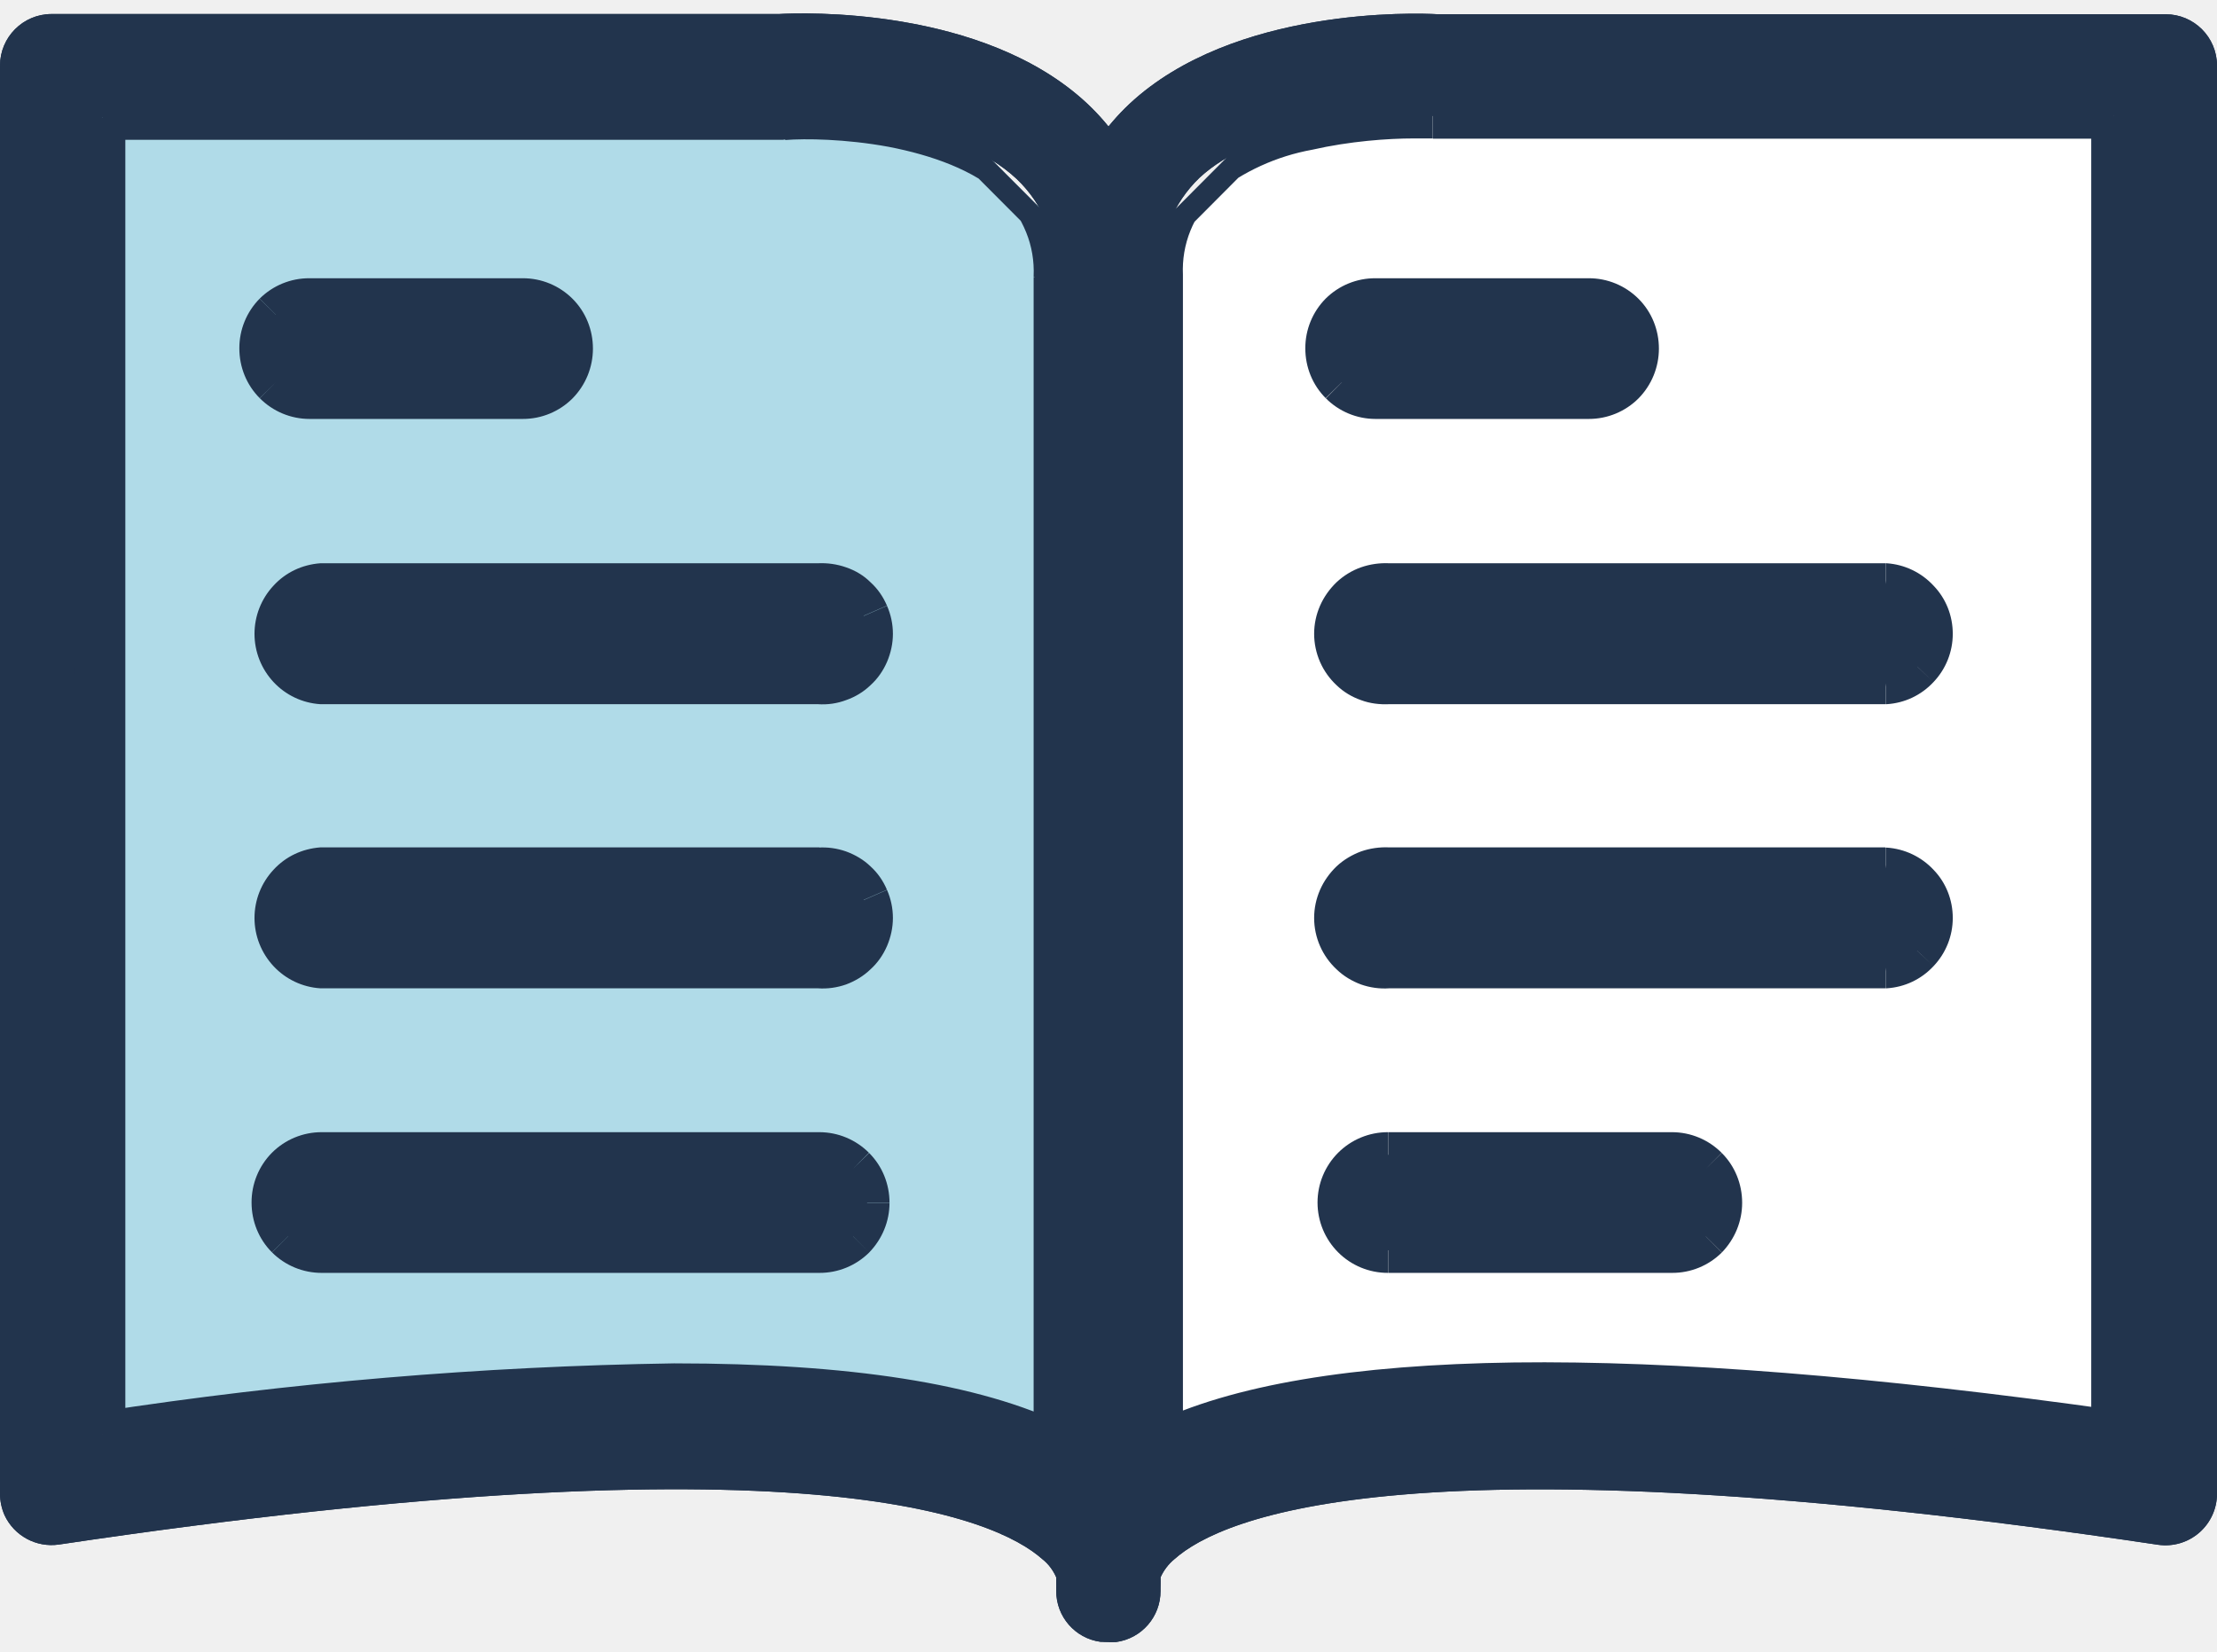
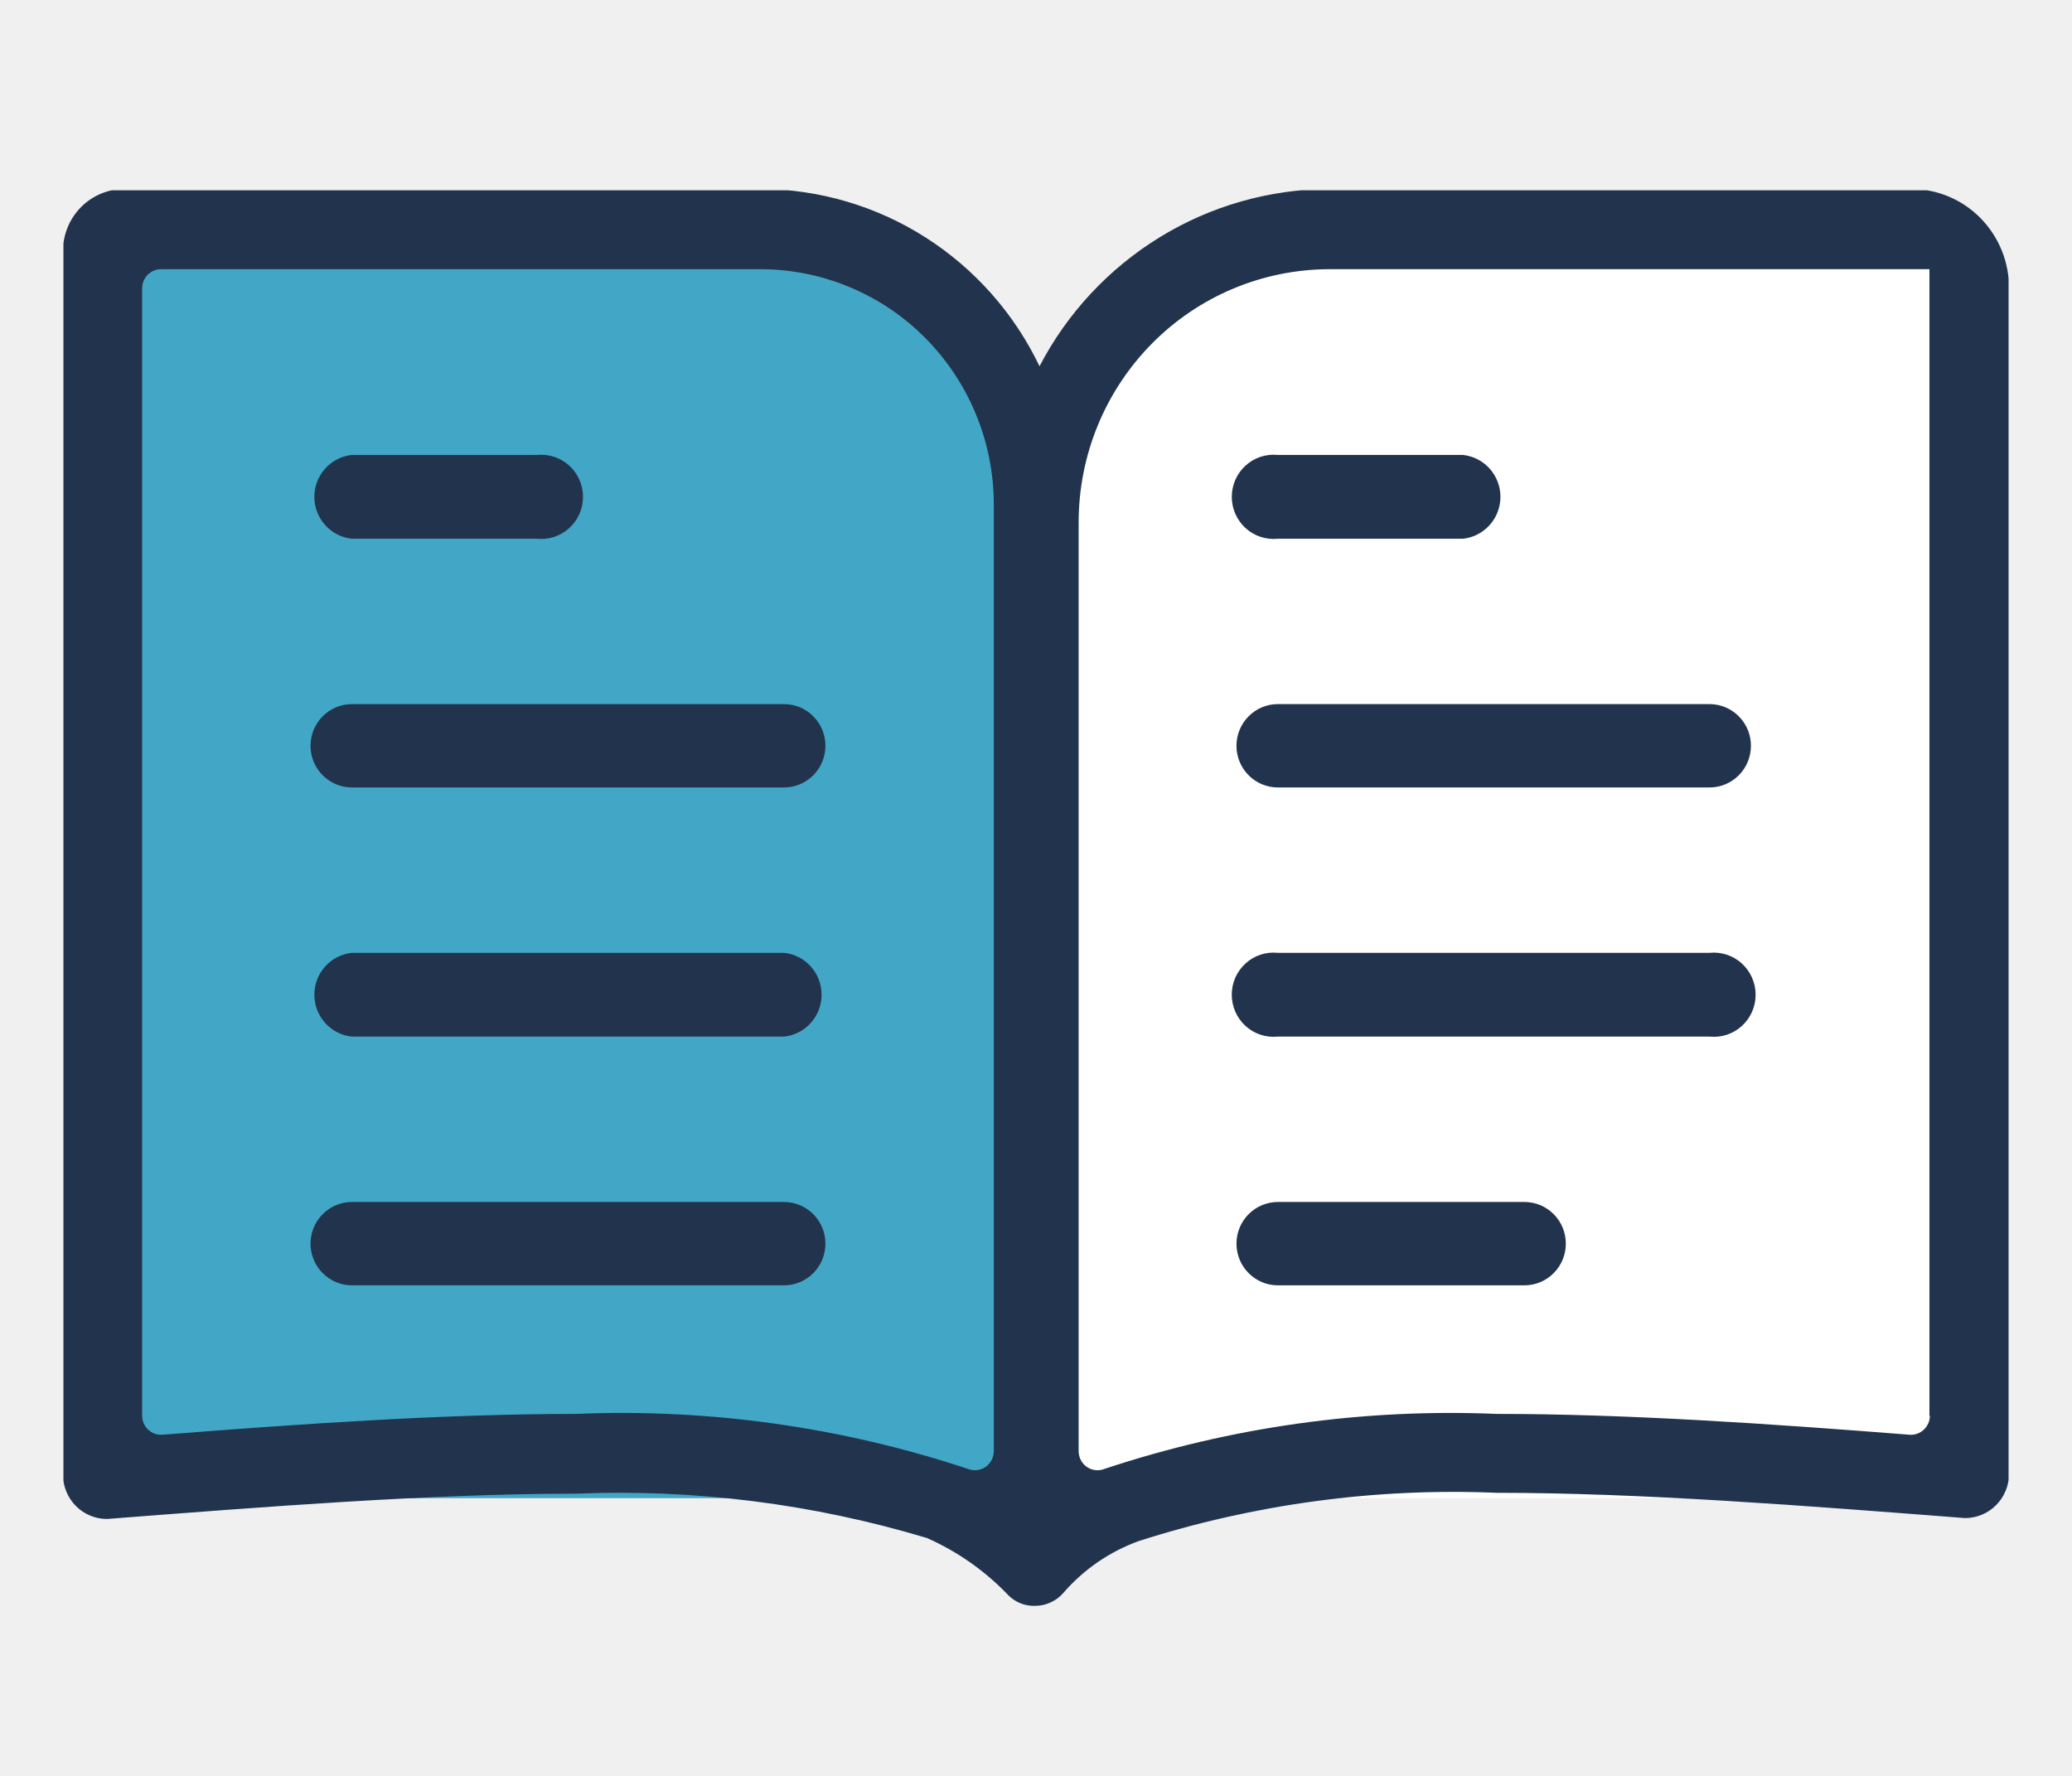
- <svg xmlns="http://www.w3.org/2000/svg" fill="none" viewBox="0 0 98 73">
-   <mask id="a" fill="#fff">
-     <path d="M2.26 2.87h37.4L49 12.23v53.78c-12.93-4.54-46.7 0-46.7 0L2.27 2.87Z" />
-     <path d="M95.65 2.87H58.3l-9.35 9.39v53.78c12.93-4.55 46.7 0 46.7 0V2.87Z" />
-     <path d="M48.96 72.58h-.31a2.26 2.26 0 0 1-1.96-2.25v-.6c-.14-.32-.35-.6-.62-.81-2.05-1.82-10.4-5.57-43.47-.64a2.29 2.29 0 0 1-2.4-1.3c-.13-.3-.2-.62-.2-.95V2.9A2.28 2.28 0 0 1 2.27.62h32.16c.98-.06 9.02-.35 13.63 3.96a10.09 10.09 0 0 1 3.18 7.67V69.3c.08.54.05 1.1-.08 1.63a2.27 2.27 0 0 1-2.2 1.65ZM29.8 61.27c7.66 0 13.29.88 16.89 2.65V12.26a5.64 5.64 0 0 0-1.75-4.35c-2.8-2.62-8.38-2.86-10.3-2.73H4.54V63.4c8.36-1.28 16.8-1.99 25.26-2.12Z" />
-     <path d="M49.02 72.58a2.27 2.27 0 0 1-2.19-1.67 4.24 4.24 0 0 1-.08-1.63V12.26a10.1 10.1 0 0 1 3.18-7.67C54.53.3 62.6.57 63.56.63h32.17A2.27 2.27 0 0 1 98 2.9v63.14a2.28 2.28 0 0 1-2.6 2.25c-33.09-4.93-41.43-1.2-43.48.63-.27.22-.48.5-.62.81v.6a2.27 2.27 0 0 1-1.97 2.26h-.3ZM62.48 5.12c-2.38 0-7 .48-9.45 2.73a5.65 5.65 0 0 0-1.74 4.34v51.69c6.8-3.35 20.9-3.53 42.16-.54V5.13H63.34l-.86-.01ZM13.68 17.52h9.43a2.1 2.1 0 0 0 0-4.22h-9.43a2.1 2.1 0 0 0 0 4.22ZM36.22 25.9h-22a2.11 2.11 0 0 0 0 4.23h22a2.11 2.11 0 1 0 0-4.23ZM36.22 38.46h-22a2.12 2.12 0 0 0 0 4.23h22a2.11 2.11 0 1 0 0-4.23ZM36.22 51.05h-22a2.1 2.1 0 0 0 0 4.22h22a2.1 2.1 0 0 0 0-4.22Z" />
-     <path d="M83.35 25.9h-22a2.12 2.12 0 1 0 0 4.23h22a2.12 2.12 0 0 0 0-4.23ZM83.35 38.46h-22a2.11 2.11 0 0 0-1.58 3.67 2.12 2.12 0 0 0 1.59.56h21.99a2.12 2.12 0 0 0 0-4.23ZM73.92 51.05H61.36a2.1 2.1 0 0 0 0 4.22h12.56a2.1 2.1 0 0 0 0-4.22ZM60.81 17.52h9.43a2.1 2.1 0 0 0 0-4.22h-9.43a2.1 2.1 0 0 0 0 4.22Z" />
-   </mask>
-   <path d="M2.26 2.87h37.4L49 12.23v53.78c-12.93-4.54-46.7 0-46.7 0L2.27 2.87Z" fill="#B0DBE8" />
-   <path d="M95.65 2.87H58.3l-9.35 9.39v53.78c12.93-4.55 46.7 0 46.7 0V2.87Z" fill="#fff" />
-   <path d="M48.96 72.58h-.31a2.26 2.26 0 0 1-1.96-2.25v-.6c-.14-.32-.35-.6-.62-.81-2.05-1.82-10.4-5.57-43.47-.64a2.29 2.29 0 0 1-2.4-1.3c-.13-.3-.2-.62-.2-.95V2.9A2.28 2.28 0 0 1 2.27.62h32.16c.98-.06 9.02-.35 13.63 3.96a10.09 10.09 0 0 1 3.18 7.67V69.3c.08.54.05 1.1-.08 1.63a2.27 2.27 0 0 1-2.2 1.65ZM29.8 61.27c7.66 0 13.29.88 16.89 2.65V12.26a5.64 5.64 0 0 0-1.75-4.35c-2.8-2.62-8.38-2.86-10.3-2.73H4.54V63.4c8.36-1.28 16.8-1.99 25.26-2.12Z" fill="#22344D" />
-   <path d="M49.02 72.58a2.27 2.27 0 0 1-2.19-1.67 4.24 4.24 0 0 1-.08-1.63V12.26a10.1 10.1 0 0 1 3.18-7.67C54.53.3 62.6.57 63.56.63h32.17A2.27 2.27 0 0 1 98 2.9v63.14a2.28 2.28 0 0 1-2.6 2.25c-33.09-4.93-41.43-1.2-43.48.63-.27.22-.48.5-.62.81v.6a2.27 2.27 0 0 1-1.97 2.26h-.3ZM62.48 5.12c-2.38 0-7 .48-9.45 2.73a5.65 5.65 0 0 0-1.74 4.34v51.69c6.8-3.35 20.9-3.53 42.16-.54V5.13H63.34l-.86-.01ZM13.68 17.52h9.43a2.1 2.1 0 0 0 0-4.22h-9.43a2.1 2.1 0 0 0 0 4.22ZM36.22 25.9h-22a2.11 2.11 0 0 0 0 4.23h22a2.11 2.11 0 1 0 0-4.23ZM36.22 38.46h-22a2.12 2.12 0 0 0 0 4.23h22a2.11 2.11 0 1 0 0-4.23ZM36.22 51.05h-22a2.1 2.1 0 0 0 0 4.22h22a2.1 2.1 0 0 0 0-4.22Z" fill="#22344D" />
-   <path d="M83.35 25.9h-22a2.12 2.12 0 1 0 0 4.23h22a2.12 2.12 0 0 0 0-4.23ZM83.35 38.46h-22a2.11 2.11 0 0 0-1.58 3.67 2.12 2.12 0 0 0 1.59.56h21.99a2.12 2.12 0 0 0 0-4.23ZM73.92 51.05H61.36a2.1 2.1 0 0 0 0 4.22h12.56a2.1 2.1 0 0 0 0-4.22ZM60.81 17.52h9.43a2.1 2.1 0 0 0 0-4.22h-9.43a2.1 2.1 0 0 0 0 4.22Z" fill="#22344D" />
-   <path d="M2.26 2.87v-1h-1v1h1Zm37.4 0 .7-.7-.29-.3h-.41v1ZM49 12.23h1v-.41l-.3-.3-.7.71Zm0 53.78-.34.95 1.34.47V66h-1Zm-46.7 0h-1v1.15L2.45 67l-.13-.99ZM95.66 2.87h1v-1h-1v1Zm-37.35 0v-1h-.42l-.3.3.72.7Zm-9.35 9.39-.7-.7-.3.29v.4h1Zm0 53.78h-1v1.41l1.33-.47-.33-.94Zm46.7 0-.14 1 1.14.14v-1.14h-1Zm-46.7 6.54.01-1h-.09l.09 1Zm-.3 0-.13 1h.05l.08-1Zm-1.4-.76.75-.65-.76.65Zm-.56-1.5 1 .01h-1Zm0-.6h1v-.2l-.09-.2-.91.4Zm-.62-.8-.66.74.01.02.02.01.63-.77ZM2.6 68.28l.14.99-.14-1Zm-.97-.07.28-.96-.28.96Zm-.85-.46-.65.76.65-.76Zm-.58-.77.91-.42-.9.42Zm-.2-.95h1-1ZM34.43.62v1h.06l-.06-1Zm13.63 3.96.68-.73-.68.73Zm2.41 3.5-.92.38.92-.39Zm.77 4.17-1-.03v.03h1Zm0 57.05h-1v.14l1-.14Zm-.08 1.63.96.27v-.03l-.96-.24Zm-.82 1.2.6.8-.6-.8ZM29.8 61.26v-1h-.01l.01 1Zm16.89 2.65-.44.9 1.44.7v-1.6h-1Zm0-51.66-1-.05v.05h1Zm-.4-2.36-.93.37.93-.37ZM44.94 7.9l.7-.72h-.01l-.69.72Zm-10.3-2.73v1h.07l-.07-1Zm-30.1 0v-1h-1v1h1Zm0 58.21h-1v1.17l1.14-.18-.15-.99Zm44.48 9.2.13-1h-.13v1Zm-1.37-.48.6-.79-.6.8Zm-.82-1.2-.97.24v.02l.97-.26Zm-.08-1.63 1 .14v-.14h-1Zm0-57.02h1v-.03l-1 .03Zm.77-4.18-.93-.38.93.38Zm2.41-3.49-.68-.73.68.73ZM63.56.63l-.06 1h.06v-1Zm33.77.66-.7.7.7-.7ZM98 66.04h1-1Zm-.2.95-.92-.42.91.42Zm-.59.77.65.76-.65-.76Zm-.85.46-.28-.96.28.96Zm-.97.07.15-1-.15 1Zm-43.47.63.62.79.03-.02.02-.02-.67-.75Zm-.62.81-.92-.4-.08.2v.2h1Zm0 .6h-1 1Zm-.56 1.5-.75-.65.75.65Zm-1.4.76.06 1h.06l-.13-1Zm3.69-64.74-.68-.74-.01.02.69.72Zm-1.34 1.98.93.37-.93-.37Zm-.4 2.36h1v-.05l-1 .05Zm0 51.69h-1v1.6l1.45-.7-.45-.9Zm42.16-.54-.14.99 1.14.16v-1.15h-1Zm0-58.21h1v-1h-1v1ZM24.6 16.9l.7.7-.7-.7Zm0-2.99.7-.7-.7.7Zm-10.92-.61v-1 1Zm-1.5.61-.7-.7.7.7Zm0 2.99-.7.7.7-.7Zm24.04 9v1h.06l-.06-1Zm-22 0v-1h-.06l.06 1Zm-1.4.67.73.68-.73-.68Zm0 2.9.73-.69-.73.69Zm1.4.66-.06 1h.06v-1Zm22 0 .06-1h-.06v1Zm.85-.12.33.94-.33-.94Zm.73-.45.68.73-.68-.73Zm.5-2.39-.92.4.92-.4Zm-.5-.7.68-.73-.68.73Zm-.73-.45.33-.94-.33.94Zm-.85 12.44v1h.06l-.06-1Zm-22 0v-1h-.06l.06 1Zm-1.4.67-.73-.68.73.68Zm0 2.9-.73.68.73-.68Zm1.4.66-.06 1h.06v-1Zm22 0 .06-1h-.06v1Zm.85-.12.33.95-.33-.95Zm.73-.44.68.72-.68-.72Zm.5-.7.91.39-.91-.4Zm0-1.7-.92.4.92-.4Zm-.5-.7.68-.73-.68.73Zm-.73-.45.33-.94-.33.94Zm-.85 12.47v-1 1Zm-23.49.62.71.7-.7-.7Zm0 2.98.71-.7-.7.7Zm24.98 0 .7.71-.7-.7Zm0-2.98.7-.7-.7.7ZM83.35 25.9l.06-1h-.06v1Zm-22 0-.06 1h.07v-1Zm-1.58.57-.68-.73.68.73Zm-.5.7.92.4-.91-.4Zm-.17.85h1-1Zm.18.84-.92.4.92-.4Zm.5.7.68-.73-.69.73Zm1.58.57v-1h-.07l.07 1Zm21.99 0v1h.06l-.06-1Zm1.4-.66-.73-.69.73.69Zm0-2.9-.73.68.73-.68Zm-1.4 11.9.06-1h-.06v1Zm-22 0-.06 1h.07v-1Zm-.84.11.33.94-.33-.94Zm-.74.45-.68-.73.68.73Zm-.5.7.92.4-.91-.4Zm-.17.85h1-1Zm.18.84-.92.4.92-.4Zm.5.7.68-.72-.69.73Zm1.58.57v-1h-.07l.07 1Zm21.99 0v1h.06l-.06-1Zm1.4-.66-.73-.69.73.69Zm0-2.9-.73.68.73-.68ZM73.92 51.05v-1 1Zm-14.05.62.7.7-.7-.7Zm0 2.98.7-.7-.7.7Zm15.54 0-.7-.7.7.7Zm0-2.98-.7.7.7-.7ZM71.73 16.9l.7.7-.7-.7Zm0-2.99.7-.7-.7.7Zm-10.92-.61v-1 1Zm-1.49.61-.7-.7.7.7Zm0 2.99-.7.7.7-.7ZM2.26 3.87h37.4v-2H2.26v2Zm36.69-.3 9.34 9.37 1.41-1.41-9.33-9.36-1.42 1.4ZM48 12.24v53.78h2V12.23h-2Zm1.33 52.84c-3.38-1.19-8.03-1.76-13.04-1.97-5.03-.22-10.5-.08-15.54.21a274.3 274.3 0 0 0-18.48 1.7H2.2l-.02.01.13 1 .13.98H2.54a81.7 81.7 0 0 1 1.37-.18l3.99-.45c3.36-.36 7.96-.78 12.97-1.06 5.01-.29 10.4-.43 15.34-.22 4.96.22 9.38.78 12.46 1.87l.67-1.89Zm-46.02.94L3.26 2.87h-2l.05 63.14h2ZM95.65 1.87H58.3v2h37.35v-2Zm-38.06.3-9.35 9.38 1.42 1.41L59 3.58l-1.42-1.41Zm-9.64 10.09v53.78h2V12.26h-2Zm1.33 54.72c3.1-1.08 7.5-1.65 12.47-1.86 4.93-.21 10.33-.07 15.34.21a272.3 272.3 0 0 1 18.33 1.69h.07l.02.01.14-.99.13-.99h-.03l-.07-.01a121.89 121.89 0 0 0-1.39-.18l-4.02-.45c-3.37-.36-8.02-.79-13.06-1.07-5.05-.29-10.52-.43-15.55-.22-5 .22-9.66.79-13.04 1.98l.66 1.88Zm47.37-.94V2.87h-2v63.17h2Zm-47.78 5.54h-.13l-.17 2h.47l-.17-2Zm-.09.01c-.3-.04-.58-.2-.78-.42l-1.51 1.31c.52.6 1.24.99 2.03 1.1l.26-1.99Zm-.78-.42c-.2-.23-.31-.53-.31-.84h-2c0 .78.28 1.55.8 2.15l1.5-1.31Zm-.31-.84v-.6h-2v.6h2Zm-.09-1.01a3.2 3.2 0 0 0-.9-1.18l-1.26 1.55c.14.12.26.27.33.44l1.83-.81Zm-.87-1.15c-1.26-1.12-4.12-2.54-10.68-3.1-6.58-.56-17.02-.25-33.6 2.22l.3 1.98c16.5-2.46 26.76-2.75 33.13-2.2 6.4.53 8.74 1.9 9.53 2.6l1.32-1.5Zm-44.28-.88c-.18.03-.36.01-.54-.04l-.56 1.92c.45.13.93.17 1.4.1l-.3-1.98Zm-.54-.04a1.29 1.29 0 0 1-.48-.26l-1.3 1.52c.36.3.77.53 1.22.66l.56-1.92ZM1.43 67a1.26 1.26 0 0 1-.32-.43l-1.82.83c.2.43.48.81.84 1.12l1.3-1.52Zm-.32-.43a1.26 1.26 0 0 1-.11-.52l-2-.01c0 .47.1.93.3 1.36l1.81-.83ZM1 66.03V2.9h-2v63.14h2ZM1 2.9c0-.34.13-.66.37-.9L-.04.58A3.28 3.28 0 0 0-1 2.89h2Zm.37-.9c.24-.24.56-.37.9-.37v-2c-.87 0-1.7.34-2.31.96l1.41 1.41Zm.9-.37h32.16v-2H2.27v2Zm32.22 0c.45-.03 2.62-.11 5.23.33 2.63.44 5.56 1.4 7.66 3.36l1.36-1.46c-2.5-2.35-5.9-3.4-8.69-3.87-2.8-.48-5.14-.4-5.67-.36l.11 2Zm12.89 3.7a9.09 9.09 0 0 1 2.17 3.14l1.85-.77c-.6-1.45-1.5-2.76-2.66-3.84l-1.36 1.46Zm2.17 3.14c.5 1.19.73 2.47.69 3.76l2 .06a11.1 11.1 0 0 0-.84-4.59l-1.85.77Zm.69 3.79V69.3h2V12.25h-2Zm0 57.19c.07.42.05.84-.05 1.24l1.94.49c.16-.66.2-1.34.1-2.02l-1.98.29Zm-.05 1.21c-.07.27-.23.5-.45.68l1.2 1.6c.57-.44.99-1.04 1.18-1.73l-1.92-.55Zm-.45.68c-.23.16-.5.25-.78.25v2c.7 0 1.4-.23 1.98-.66l-1.2-1.6ZM29.8 62.27c7.62 0 13.06.88 16.45 2.55l.88-1.8c-3.82-1.87-9.63-2.75-17.33-2.75v2Zm17.89 1.65V12.26h-2v51.66h2Zm0-51.61c.04-.95-.12-1.9-.47-2.79l-1.86.75c.25.61.36 1.28.33 1.94l2 .1Zm-.47-2.79a6.63 6.63 0 0 0-1.59-2.33l-1.37 1.45c.48.45.85 1.01 1.1 1.63l1.86-.75Zm-1.6-2.34c-1.6-1.5-3.92-2.26-5.97-2.65a21.6 21.6 0 0 0-5.08-.34l.14 2c.88-.07 2.67-.05 4.57.3 1.92.37 3.79 1.04 4.98 2.15l1.37-1.46Zm-10.98-3H4.54v2h30.1v-2Zm-31.1 1V63.4h2V5.2h-2Zm1.14 59.2a185.7 185.7 0 0 1 25.14-2.11l-.03-2c-8.51.13-17 .85-25.4 2.14l.3 1.97Zm44.34 7.2c-.28 0-.55-.1-.77-.26l-1.21 1.59c.57.43 1.27.67 1.98.67v-2Zm-.77-.26c-.22-.17-.38-.4-.45-.68l-1.93.53c.19.7.6 1.3 1.17 1.74l1.21-1.59Zm-.45-.65c-.1-.41-.12-.83-.06-1.25l-1.98-.28c-.1.67-.06 1.35.1 2l1.94-.47Zm-.05-1.4V12.27h-2v57.02h2Zm0-57.04a9.1 9.1 0 0 1 .7-3.76l-1.86-.77a11.1 11.1 0 0 0-.84 4.59l2-.06Zm.7-3.76a9.09 9.09 0 0 1 2.17-3.15l-1.37-1.46a11.09 11.09 0 0 0-2.66 3.84l1.85.77Zm2.17-3.15c2.08-1.96 5.02-2.92 7.65-3.36 2.61-.44 4.79-.36 5.23-.34l.11-2c-.52-.02-2.86-.11-5.67.37-2.8.47-6.19 1.52-8.7 3.87l1.38 1.46Zm12.94-3.7h32.17v-2H63.56v2Zm32.17 0c.34 0 .66.14.9.38L98.04.59a3.27 3.27 0 0 0-2.31-.96v2Zm.9.38c.24.24.37.56.37.9h2c0-.87-.34-1.7-.96-2.31l-1.41 1.4Zm.37.9v63.14h2V2.9h-2Zm0 63.14c0 .18-.04.36-.12.53l1.82.83c.2-.42.3-.89.3-1.36h-2Zm-.12.53c-.07.17-.18.32-.32.43l1.3 1.52c.36-.3.65-.69.84-1.12l-1.82-.83Zm-.32.43c-.14.12-.3.21-.48.26l.56 1.92c.45-.13.87-.35 1.22-.66L96.56 67Zm-.48.26c-.17.05-.36.07-.54.04l-.3 1.98c.47.07.94.03 1.4-.1l-.56-1.92Zm-.54.04c-16.58-2.47-27.02-2.78-33.6-2.23-6.56.55-9.42 1.98-10.69 3.1l1.34 1.5c.78-.7 3.12-2.07 9.51-2.6 6.37-.54 16.64-.25 33.15 2.2l.29-1.97Zm-44.24.84c-.4.32-.71.73-.92 1.2l1.84.79c.07-.17.18-.31.32-.42l-1.24-1.57Zm-1 1.6v.6h2v-.6h-2Zm0 .6c0 .3-.1.6-.31.84l1.5 1.31c.53-.6.81-1.36.81-2.16h-2Zm-.31.84c-.2.23-.49.38-.8.42l.27 1.98c.79-.1 1.51-.5 2.03-1.09L50 71.18Zm-.72.41h-.13l-.24 1.98c.16.02.33.03.5.02l-.13-2ZM62.48 4.12c-1.25 0-3.08.12-4.93.55-1.82.41-3.79 1.15-5.2 2.44l1.36 1.47A9.56 9.56 0 0 1 58 6.62c1.67-.38 3.35-.5 4.48-.5v-2Zm-10.14 3a6.65 6.65 0 0 0-1.58 2.34l1.86.74c.25-.62.62-1.17 1.1-1.63l-1.38-1.44Zm-1.58 2.34a6.66 6.66 0 0 0-.47 2.77l2-.09c-.03-.66.08-1.32.33-1.94l-1.86-.74Zm-.47 2.73v51.69h2v-51.7h-2Zm1.45 52.58c3.19-1.57 8.23-2.45 15.22-2.54 6.96-.09 15.74.6 26.35 2.1l.28-1.98c-10.66-1.5-19.56-2.21-26.66-2.12-7.07.1-12.48.98-16.08 2.75l.89 1.8Zm42.7-1.43V5.13h-2v58.21h2Zm-1-59.21h-30.1v2h30.1v-2Zm-30.1 0h-.38l-.48-.01v2H63.33v-2ZM13.68 18.52h9.43v-2h-9.43v2Zm9.43 0a3.1 3.1 0 0 0 2.2-.91l-1.42-1.42c-.2.21-.49.33-.78.33v2Zm2.2-.91c.58-.59.9-1.38.9-2.2h-2c0 .3-.11.57-.32.78l1.42 1.42Zm.9-2.2c0-.83-.32-1.62-.9-2.2l-1.42 1.41c.2.2.33.5.33.79h2Zm-.9-2.2a3.1 3.1 0 0 0-2.2-.91v2c.3 0 .57.11.78.32l1.42-1.41Zm-2.2-.91h-9.43v2h9.43v-2Zm-9.43 0a3.1 3.1 0 0 0-2.2.9l1.42 1.42c.2-.2.49-.32.78-.32v-2Zm-2.2.9a3.11 3.11 0 0 0-.9 2.2h2c0-.29.1-.57.32-.78l-1.42-1.41Zm-.9 2.2c0 .83.32 1.62.9 2.2l1.42-1.4c-.21-.22-.33-.5-.33-.8h-2Zm.9 2.2a3.1 3.1 0 0 0 2.2.92v-2c-.3 0-.58-.12-.78-.33l-1.42 1.42Zm24.74 7.3h-22v2h22v-2Zm-22.06 0c-.8.06-1.53.4-2.07.99l1.46 1.36c.2-.2.46-.33.74-.35l-.13-2Zm-2.07.99a3.12 3.12 0 0 0-.84 2.13h2c0-.29.1-.56.3-.77l-1.46-1.36Zm-.84 2.13c0 .79.3 1.55.84 2.13l1.46-1.37c-.2-.2-.3-.48-.3-.76h-2Zm.84 2.13c.54.58 1.28.93 2.07.98l.13-2a1.12 1.12 0 0 1-.74-.35l-1.46 1.37Zm2.13.98h22v-2h-22v2Zm21.93 0c.43.03.85-.03 1.25-.18l-.67-1.88c-.14.05-.3.07-.45.06l-.13 2Zm1.25-.18c.4-.14.77-.36 1.08-.66l-1.36-1.46c-.12.1-.25.19-.4.24l.68 1.88Zm1.08-.66c.32-.29.56-.64.73-1.03l-1.83-.8c-.06.14-.15.27-.26.37l1.36 1.46Zm.73-1.03c.17-.4.26-.82.26-1.24h-2c0 .15-.03.3-.1.44l1.84.8Zm.26-1.24c0-.43-.09-.85-.26-1.24l-1.83.8c.06.13.09.28.09.44h2Zm-.26-1.24c-.17-.4-.41-.75-.73-1.04l-1.36 1.46c.1.1.2.23.26.37l1.83-.8Zm-.73-1.04c-.3-.3-.67-.52-1.08-.66l-.67 1.88c.14.05.27.14.39.24l1.36-1.46Zm-1.08-.66c-.4-.14-.82-.2-1.25-.18l.13 2c.15 0 .3.01.45.06l.67-1.88Zm-1.18 12.38h-22v2h22v-2Zm-22.06 0c-.8.06-1.53.4-2.07.99l1.46 1.36c.2-.2.46-.33.74-.35l-.13-2Zm-2.07.99a3.12 3.12 0 0 0-.84 2.13h2c0-.29.1-.56.3-.77l-1.46-1.36Zm-.84 2.13c0 .79.3 1.55.84 2.13l1.46-1.37c-.2-.2-.3-.48-.3-.76h-2Zm.84 2.13c.54.58 1.28.93 2.07.98l.13-2a1.12 1.12 0 0 1-.74-.35l-1.46 1.37Zm2.13.98h22v-2h-22v2Zm21.93 0c.43.03.85-.03 1.25-.17l-.67-1.89c-.14.05-.3.08-.45.07l-.13 2Zm1.25-.17c.4-.15.77-.37 1.08-.67l-1.36-1.45c-.12.1-.25.18-.4.23l.68 1.89Zm1.08-.67c.32-.29.56-.64.73-1.03l-1.83-.8c-.06.14-.15.27-.26.38l1.36 1.45Zm.73-1.03c.17-.4.26-.82.26-1.24h-2c0 .15-.03.3-.1.44l1.84.8Zm.26-1.24c0-.43-.09-.85-.26-1.24l-1.83.8c.06.13.09.28.09.44h2Zm-.26-1.24c-.17-.4-.41-.75-.73-1.04l-1.36 1.46c.1.1.2.23.26.37l1.83-.8Zm-.73-1.04c-.3-.29-.67-.51-1.08-.66l-.67 1.88c.14.06.27.14.39.24l1.36-1.46Zm-1.08-.66c-.4-.14-.82-.2-1.25-.17l.13 2c.15-.02.3 0 .45.05l.67-1.88Zm-1.18 12.41h-22v2h22v-2Zm-22 0a3.1 3.1 0 0 0-2.2.91l1.42 1.42c.21-.21.5-.33.78-.33v-2Zm-2.2.91a3.11 3.11 0 0 0-.9 2.2h2c0-.3.11-.58.32-.78l-1.41-1.42Zm-.9 2.2c0 .83.32 1.62.9 2.2l1.42-1.41c-.2-.21-.32-.5-.32-.79h-2Zm.9 2.2a3.1 3.1 0 0 0 2.2.91v-2c-.29 0-.57-.11-.78-.32l-1.41 1.41Zm2.2.91h22v-2h-22v2Zm22 0a3.1 3.1 0 0 0 2.2-.9L37 53.94c-.21.2-.5.32-.78.32v2Zm2.2-.9c.58-.6.9-1.38.9-2.2h-2c0 .29-.11.57-.32.78l1.41 1.41Zm.9-2.2c0-.83-.32-1.62-.9-2.2L37 52.36c.2.21.32.5.32.8h2Zm-.9-2.2a3.1 3.1 0 0 0-2.2-.92v2c.29 0 .57.12.78.33l1.41-1.42ZM83.34 24.9h-22v2h22v-2Zm-21.93 0c-.42-.02-.85.04-1.25.18l.67 1.88c.15-.05.3-.07.45-.06l.13-2Zm-1.25.18c-.4.14-.77.37-1.08.66l1.37 1.46c.1-.1.24-.19.38-.24l-.67-1.88Zm-1.08.66c-.31.3-.56.65-.73 1.04l1.84.8c.06-.15.14-.28.26-.38l-1.37-1.46Zm-.73 1.04c-.17.39-.26.81-.26 1.24h2c0-.16.03-.3.1-.45l-1.84-.8Zm-.26 1.24c0 .42.09.85.26 1.24l1.84-.8c-.07-.14-.1-.29-.1-.44h-2Zm.26 1.24c.17.39.42.74.73 1.03l1.37-1.46c-.12-.1-.2-.23-.27-.37l-1.83.8Zm.73 1.03c.31.3.68.52 1.08.66l.67-1.88a1.11 1.11 0 0 1-.38-.24l-1.37 1.46Zm1.08.66c.4.15.83.2 1.25.18l-.13-2c-.15.01-.3 0-.45-.06l-.67 1.88Zm1.19.18h21.99v-2h-22v2Zm22.05 0c.8-.05 1.53-.4 2.07-.98l-1.46-1.37c-.19.21-.45.34-.74.35l.13 2Zm2.07-.98c.55-.58.85-1.34.85-2.13h-2c0 .28-.11.56-.3.76l1.45 1.37Zm.85-2.13c0-.8-.3-1.56-.85-2.13l-1.46 1.36c.2.2.3.48.3.77h2Zm-.85-2.13a3.11 3.11 0 0 0-2.07-.99l-.13 2c.29.02.55.14.74.35l1.46-1.36Zm-2.13 11.57h-22v2h22v-2Zm-21.93 0c-.42-.02-.85.04-1.25.18l.67 1.88c.15-.05.3-.07.45-.06l.13-2Zm-1.25.18c-.4.15-.77.37-1.08.66l1.37 1.46c.1-.1.24-.18.38-.24l-.67-1.88Zm-1.08.66c-.31.3-.56.65-.73 1.04l1.84.8c.06-.15.14-.27.26-.38l-1.37-1.46Zm-.73 1.04c-.17.39-.26.81-.26 1.24h2c0-.15.03-.3.1-.45l-1.84-.8Zm-.26 1.24c0 .43.09.85.26 1.24l1.84-.8c-.07-.14-.1-.29-.1-.44h-2Zm.26 1.24c.17.39.42.74.73 1.03l1.37-1.45c-.12-.1-.2-.24-.27-.38l-1.83.8Zm.73 1.03c.31.3.68.52 1.08.67l.67-1.89a1.12 1.12 0 0 1-.38-.23l-1.37 1.45Zm1.08.67c.4.14.83.2 1.25.17l-.13-2c-.15.02-.3 0-.45-.06l-.67 1.89Zm1.19.17h21.99v-2h-22v2Zm22.05 0c.8-.05 1.53-.4 2.07-.98l-1.46-1.37c-.19.21-.45.34-.74.36l.13 2Zm2.07-.98c.55-.58.85-1.34.85-2.13h-2c0 .28-.11.56-.3.76l1.45 1.37Zm.85-2.13c0-.8-.3-1.56-.85-2.13l-1.46 1.36c.2.21.3.48.3.77h2Zm-.85-2.13a3.12 3.12 0 0 0-2.07-.98l-.13 2c.29.01.55.14.74.34l1.46-1.36Zm-11.56 11.6H61.36v2h12.56v-2Zm-12.56 0a3.1 3.1 0 0 0-2.2.91l1.42 1.42c.2-.21.48-.33.78-.33v-2Zm-2.2.91a3.11 3.11 0 0 0-.91 2.2h2c0-.3.12-.58.33-.78l-1.42-1.42Zm-.91 2.2c0 .83.33 1.62.91 2.2l1.42-1.41c-.21-.21-.33-.5-.33-.79h-2Zm.91 2.2a3.1 3.1 0 0 0 2.2.91v-2c-.3 0-.58-.11-.78-.32l-1.42 1.41Zm2.2.91h12.56v-2H61.36v2Zm12.56 0a3.1 3.1 0 0 0 2.2-.9l-1.42-1.42c-.2.2-.49.32-.78.32v2Zm2.2-.9c.58-.6.9-1.38.9-2.2h-2c0 .29-.11.57-.32.78l1.42 1.41Zm.9-2.2c0-.83-.32-1.62-.9-2.2l-1.42 1.4c.21.21.33.5.33.8h2Zm-.9-2.2a3.1 3.1 0 0 0-2.2-.92v2c.3 0 .57.12.78.33l1.42-1.42Zm-15.3-32.45h9.42v-2h-9.43v2Zm9.42 0a3.1 3.1 0 0 0 2.2-.91l-1.42-1.42c-.2.21-.49.33-.78.33v2Zm2.2-.91c.58-.59.9-1.38.9-2.2h-2c0 .3-.1.57-.32.78l1.42 1.42Zm.9-2.2c0-.83-.32-1.62-.9-2.2l-1.42 1.41c.21.2.33.5.33.79h2Zm-.9-2.2a3.1 3.1 0 0 0-2.2-.91v2c.3 0 .58.11.78.32l1.42-1.41Zm-2.2-.91h-9.43v2h9.43v-2Zm-9.43 0a3.1 3.1 0 0 0-2.2.9l1.42 1.42c.2-.2.49-.32.78-.32v-2Zm-2.2.9a3.11 3.11 0 0 0-.9 2.2h2c0-.29.11-.57.32-.78l-1.41-1.41Zm-.9 2.2c0 .83.32 1.62.9 2.2l1.42-1.4c-.2-.22-.32-.5-.32-.8h-2Zm.9 2.2a3.1 3.1 0 0 0 2.2.92v-2c-.3 0-.57-.12-.78-.33l-1.41 1.42Z" fill="#22344D" mask="url(#a)" />
+ <svg xmlns="http://www.w3.org/2000/svg" fill="none" viewBox="0 0 98 84">
+   <g clip-path="url(#a)">
+     <path d="M5.516 11.789h34.708l8.672 8.745-.25 53.579-8.65-3.25H5.515V11.788Z" fill="#42A7C6" />
+     <path d="M92.296 11.789H57.59l-8.693 8.745.27 53.579 8.651-3.25h34.48V11.788Z" fill="#fff" />
+     <path d="M16.642 25.483h8.755a1.959 1.959 0 0 0 1.526-.503 1.992 1.992 0 0 0 .652-1.48 2.007 2.007 0 0 0-.652-1.478 1.973 1.973 0 0 0-1.526-.503h-8.755a1.97 1.97 0 0 0-1.264.647 2.001 2.001 0 0 0 0 2.67 1.97 1.97 0 0 0 1.264.647ZM37.084 33.304H16.642c-.518 0-1.015.208-1.382.578a1.98 1.98 0 0 0 0 2.788c.367.37.864.577 1.382.577h20.442c.519 0 1.016-.208 1.383-.577a1.98 1.98 0 0 0 0-2.788 1.947 1.947 0 0 0-1.383-.578ZM37.084 45.069H16.642a1.97 1.97 0 0 0-1.264.647 2.001 2.001 0 0 0 0 2.67 1.97 1.97 0 0 0 1.264.646h20.442a1.97 1.97 0 0 0 1.265-.647 2.002 2.002 0 0 0 0-2.669 1.97 1.97 0 0 0-1.265-.647ZM37.084 56.854H16.642c-.518 0-1.015.208-1.382.578a1.98 1.98 0 0 0 0 2.787c.367.37.864.578 1.382.578h20.442c.519 0 1.016-.208 1.383-.578a1.98 1.98 0 0 0 0-2.788 1.947 1.947 0 0 0-1.383-.577ZM80.859 33.304H60.438c-.519 0-1.016.208-1.383.578a1.98 1.98 0 0 0 0 2.788c.367.37.864.577 1.383.577h20.421c.519 0 1.016-.208 1.382-.577a1.98 1.98 0 0 0 0-2.788 1.947 1.947 0 0 0-1.382-.578ZM80.86 45.069H60.437a1.961 1.961 0 0 0-1.526.502 1.991 1.991 0 0 0-.652 1.48 2.007 2.007 0 0 0 .652 1.479 1.972 1.972 0 0 0 1.526.502h20.421a1.96 1.96 0 0 0 1.526-.502 1.99 1.99 0 0 0 .652-1.48 2.005 2.005 0 0 0-.652-1.478 1.972 1.972 0 0 0-1.526-.503ZM72.104 56.854H60.438c-.519 0-1.016.208-1.383.578a1.98 1.98 0 0 0 0 2.787c.367.37.864.578 1.383.578h11.666c.519 0 1.016-.208 1.382-.578a1.98 1.98 0 0 0 0-2.788 1.946 1.946 0 0 0-1.382-.577ZM60.438 25.483h8.755a1.97 1.97 0 0 0 1.264-.648 2.002 2.002 0 0 0 0-2.669 1.97 1.97 0 0 0-1.264-.647h-8.755a1.961 1.961 0 0 0-1.526.503 1.993 1.993 0 0 0-.652 1.479 2.007 2.007 0 0 0 .652 1.479 1.97 1.97 0 0 0 1.526.503Z" fill="#22344D" />
+     <path d="M90.363 8.937H62.87a15.459 15.459 0 0 0-8.006 2.277 15.633 15.633 0 0 0-5.698 6.111 14.787 14.787 0 0 0-5.4-6.101 14.614 14.614 0 0 0-7.785-2.287H5.891a2.9 2.9 0 0 0-2.059.86 2.948 2.948 0 0 0-.853 2.076v57.878c0 .556.22 1.09.61 1.483s.919.614 1.47.614c7.632-.587 15.285-1.195 22.147-1.195a50.49 50.49 0 0 1 16.637 2.097c1.455.643 2.77 1.57 3.868 2.726a1.704 1.704 0 0 0 1.227.482 1.776 1.776 0 0 0 1.352-.608 8.586 8.586 0 0 1 3.556-2.453 48.797 48.797 0 0 1 16.948-2.286c6.863 0 14.557.608 22.148 1.195.551 0 1.08-.22 1.47-.614.39-.393.61-.927.61-1.483V13.676a4.71 4.71 0 0 0-1.344-3.354 4.604 4.604 0 0 0-3.315-1.384ZM47.003 68.64a.908.908 0 0 1-.392.748.89.89 0 0 1-.834.09 51.96 51.96 0 0 0-18.529-2.6c-6.135 0-12.914.461-19.569.986a.889.889 0 0 1-.883-.542.908.908 0 0 1-.073-.36V13.634c0-.239.094-.468.262-.637a.89.89 0 0 1 .632-.264h28.365a10.996 10.996 0 0 1 7.788 3.261 11.183 11.183 0 0 1 3.234 7.853v44.792Zm44.275-1.678a.91.91 0 0 1-.284.66.893.893 0 0 1-.673.242c-6.654-.525-13.413-.986-19.548-.986a51.896 51.896 0 0 0-18.529 2.6.888.888 0 0 1-1.123-.415.908.908 0 0 1-.104-.424V24.707c0-3.172 1.249-6.215 3.471-8.46a11.824 11.824 0 0 1 8.383-3.514h28.386v54.229h.02Z" fill="#22344D" />
+   </g>
+   <defs>
+     <clipPath id="a">
+       <path fill="#fff" transform="translate(3 9)" d="M0 0h92v67H0z" />
+     </clipPath>
+   </defs>
</svg>
